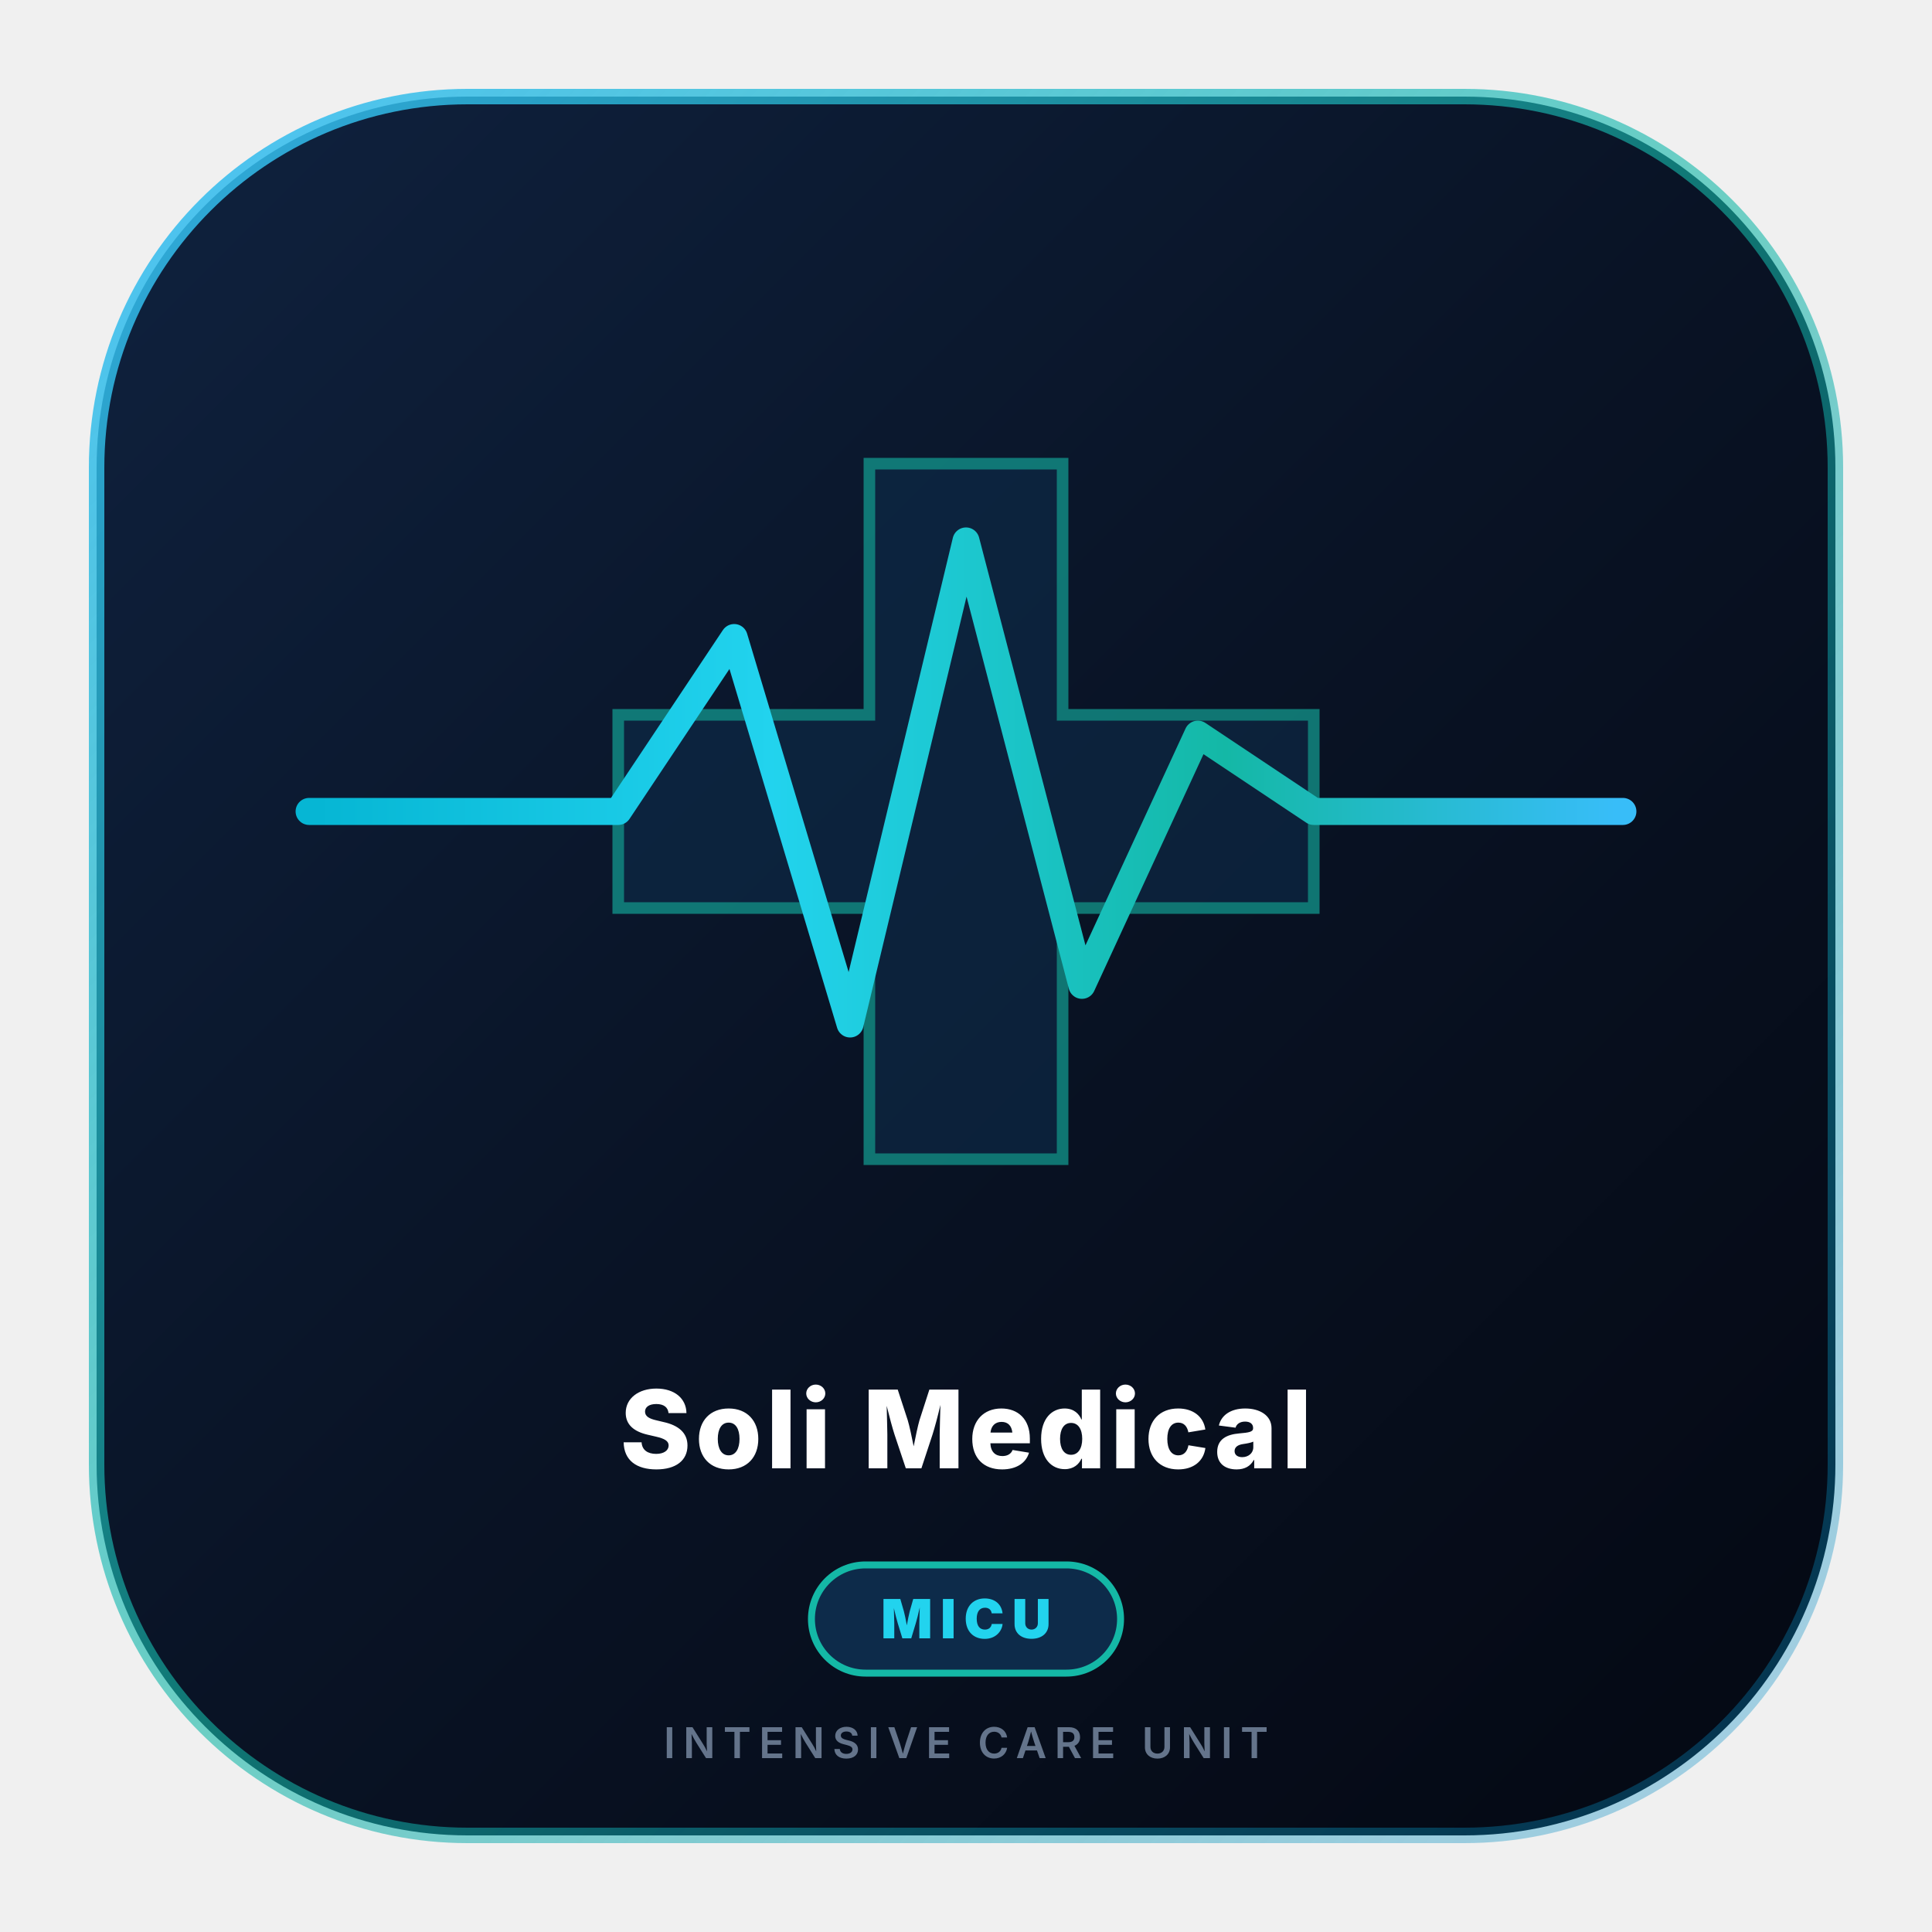
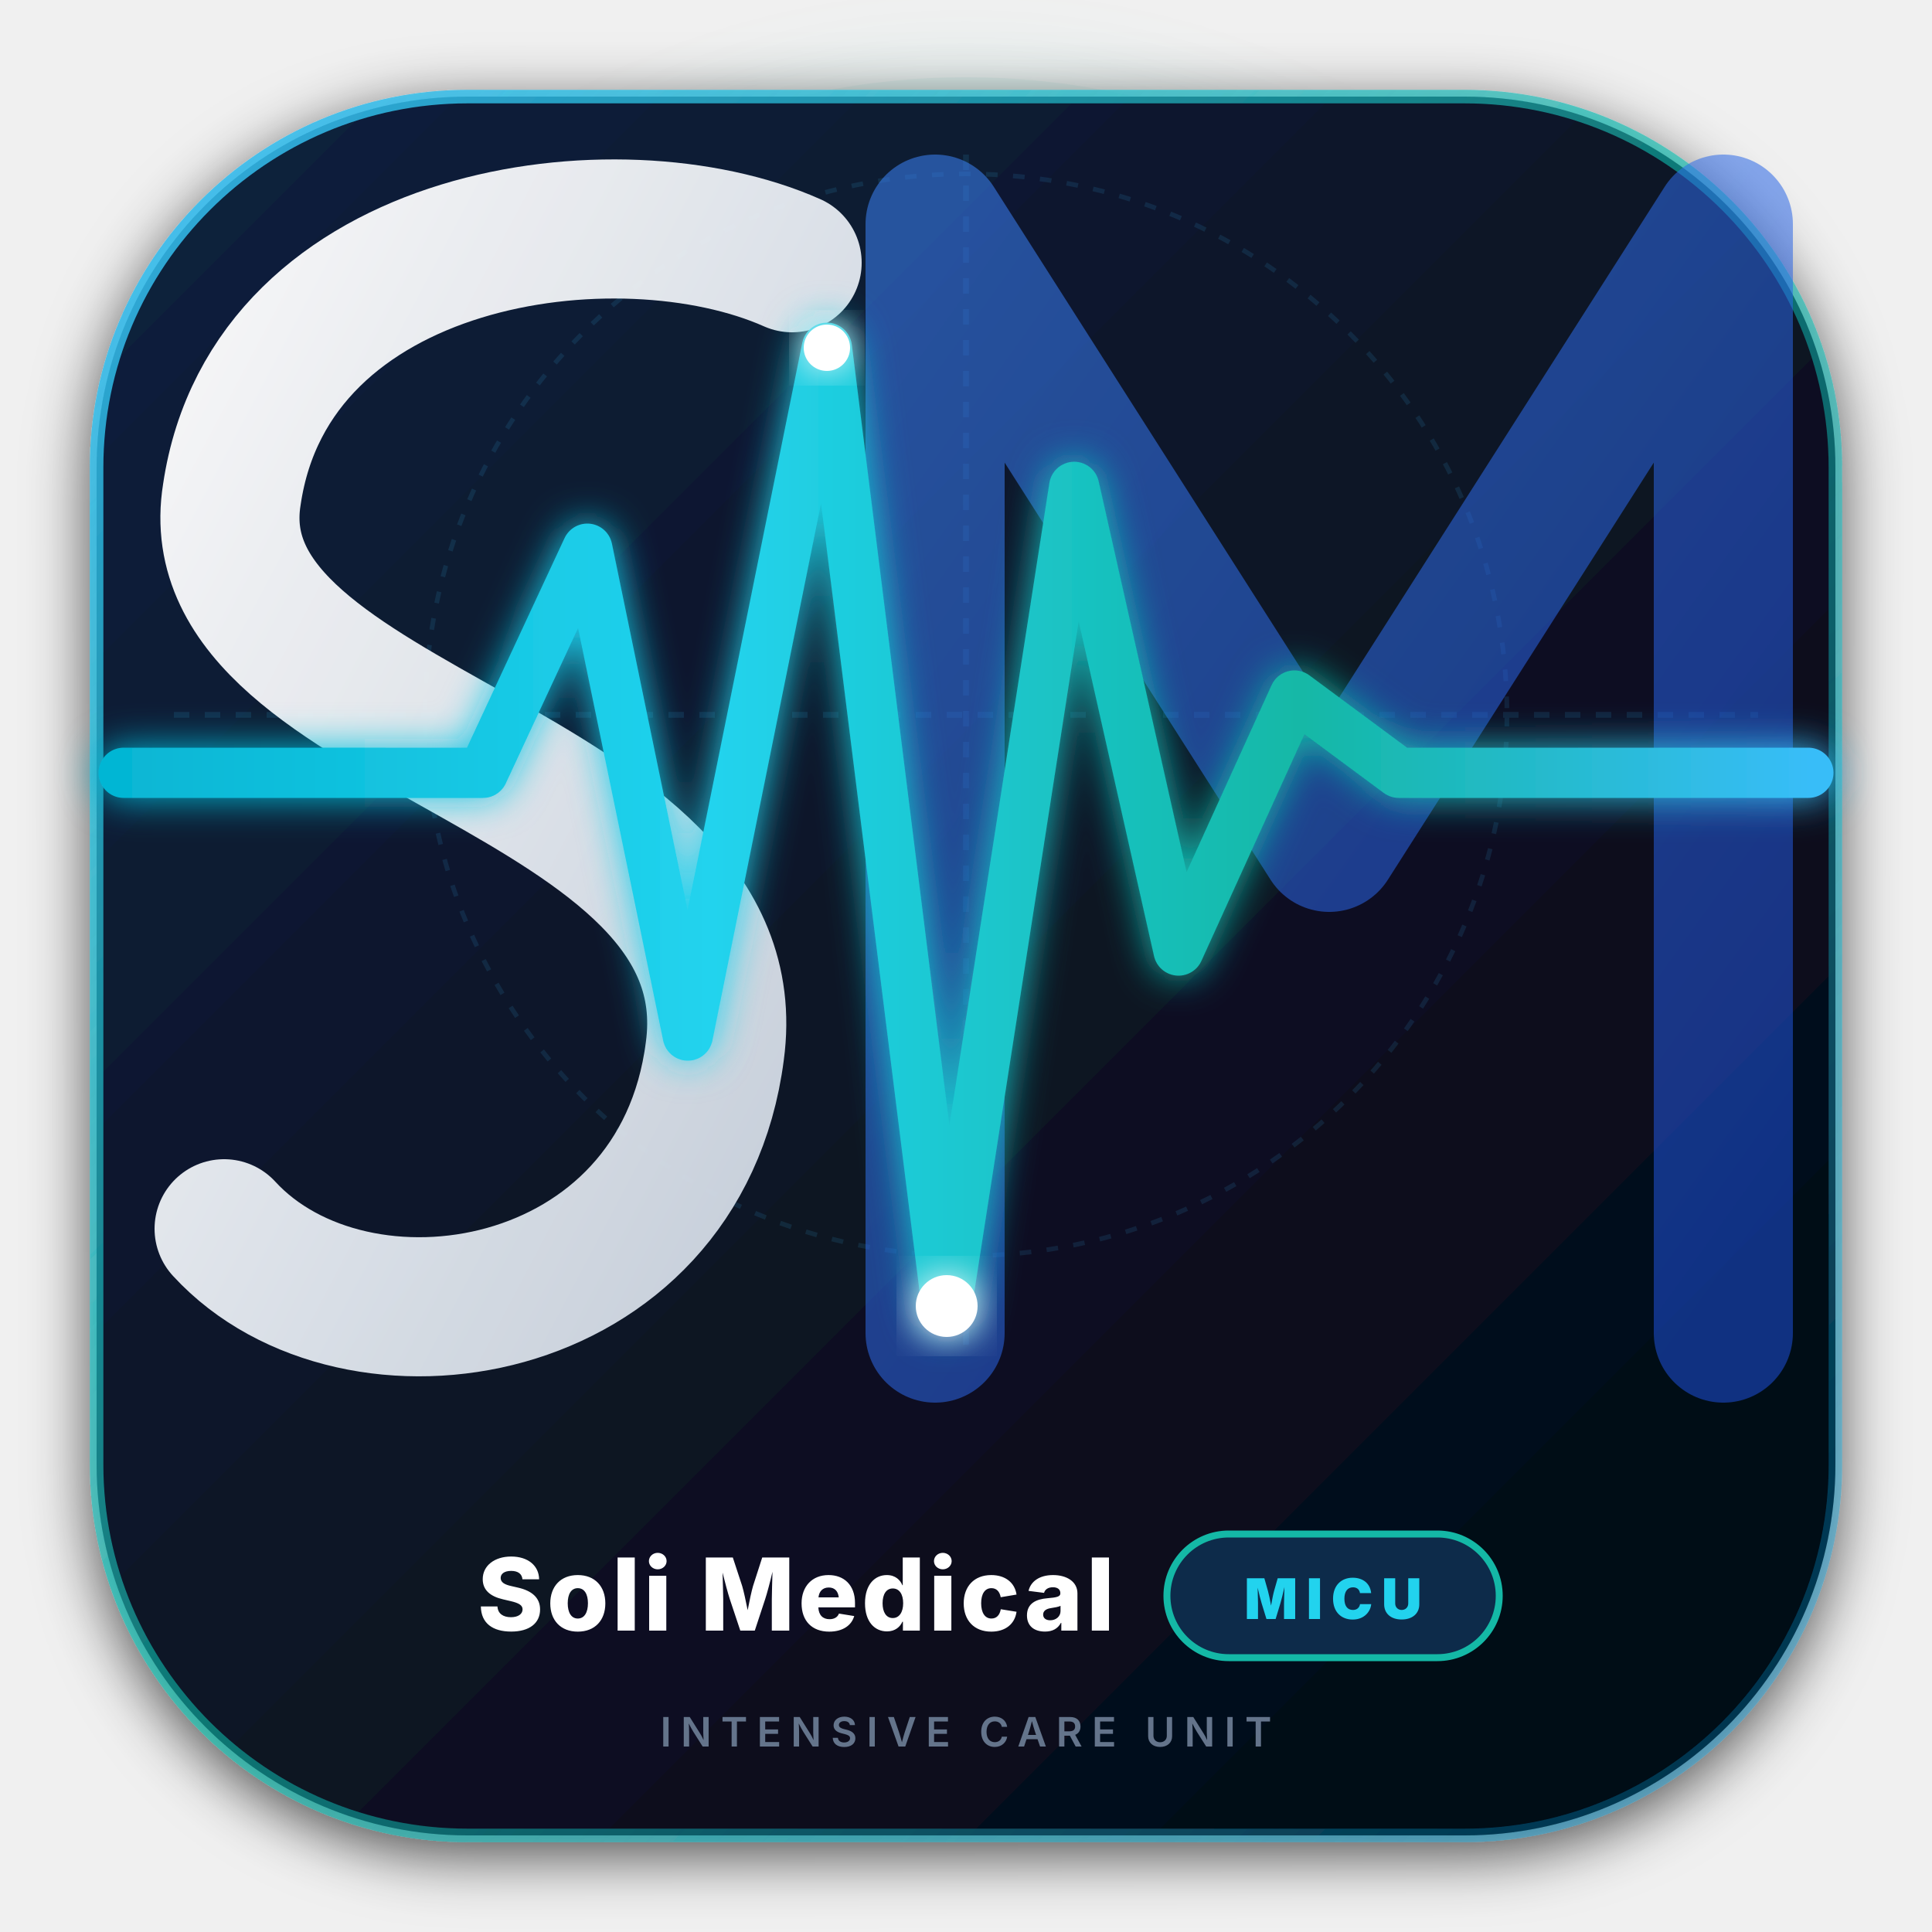
<svg xmlns="http://www.w3.org/2000/svg" viewBox="0 0 500 500" width="500" height="500">
  <defs>
    <linearGradient id="bgGrad" x1="0%" y1="0%" x2="100%" y2="100%">
      <stop offset="0%" stop-color="#0f223f" />
      <stop offset="50%" stop-color="#091325" />
      <stop offset="100%" stop-color="#040812" />
    </linearGradient>
    <linearGradient id="glowBorder" x1="0%" y1="0%" x2="100%" y2="100%">
      <stop offset="0%" stop-color="#38bdf8" stop-opacity="0.9" />
      <stop offset="50%" stop-color="#14b8a6" stop-opacity="0.6" />
      <stop offset="100%" stop-color="#0284c7" stop-opacity="0.3" />
    </linearGradient>
    <linearGradient id="pulseTeal" x1="0%" y1="0%" x2="100%" y2="0%">
      <stop offset="0%" stop-color="#06b6d4" />
      <stop offset="35%" stop-color="#22d3ee" />
      <stop offset="70%" stop-color="#14b8a6" />
      <stop offset="100%" stop-color="#38bdf8" />
    </linearGradient>
    <linearGradient id="sGrad" x1="0%" y1="0%" x2="100%" y2="100%">
-       <stop offset="0%" stop-color="#38bdf8" />
-       <stop offset="100%" stop-color="#0d9488" />
+       <stop offset="0%" stop-color="#ffffff" />
+       <stop offset="100%" stop-color="#cbd5e1" />
    </linearGradient>
+     <linearGradient id="mGrad" x1="0%" y1="0%" x2="100%" y2="100%">
+       <stop offset="0%" stop-color="#3b82f6" />
+       <stop offset="100%" stop-color="#1d4ed8" />
+     </linearGradient>
+     <linearGradient id="lineGrad" x1="0%" y1="0%" x2="100%" y2="0%">
+       <stop offset="0%" stop-color="#38bdf8" stop-opacity="0" />
+       <stop offset="50%" stop-color="#38bdf8" stop-opacity="0.4" />
+       <stop offset="100%" stop-color="#38bdf8" stop-opacity="0" />
+     </linearGradient>
+     <filter id="neonPulse" x="-30%" y="-30%" width="160%" height="160%">
+       <feGaussianBlur stdDeviation="5" result="blur" />
+       <feMerge>
+         <feMergeNode in="blur" />
+         <feMergeNode in="SourceGraphic" />
+       </feMerge>
+     </filter>
+     <filter id="softGlow" x="-20%" y="-20%" width="140%" height="140%">
+       <feGaussianBlur stdDeviation="12" result="blur" />
+       <feComposite in="SourceGraphic" in2="blur" operator="over" />
+     </filter>
+     <filter id="badgeShadow" x="-20%" y="-20%" width="140%" height="140%">
+       <feDropShadow dx="0" dy="16" stdDeviation="22" flood-color="#00e5ff" flood-opacity="0.22" />
+       <feDropShadow dx="0" dy="4" stdDeviation="8" flood-color="#000000" flood-opacity="0.7" />
+     </filter>
  </defs>
-   <rect x="25" y="25" width="450" height="450" rx="96" fill="url(#bgGrad)" stroke="url(#glowBorder)" stroke-width="4" />
-   <g transform="translate(250, 210)">
-     <path d="M-25,-90 h50 v65 h65 v50 h-65 v65 h-50 v-65 h-65 v-50 h65 z" fill="#0d2b4a" stroke="#14b8a6" stroke-width="3" opacity="0.6" />
-     <path d="M-170,0 L-90,0 L-60,-45 L-30,55 L0,-70 L30,45 L60,-20 L90,0 L170,0" fill="none" stroke="url(#pulseTeal)" stroke-width="7" stroke-linecap="round" stroke-linejoin="round" />
+   <circle cx="250" cy="210" r="190" fill="#14b8a6" opacity="0.1" filter="url(#softGlow)" />
+   <g filter="url(#badgeShadow)">
+     <rect x="25" y="25" width="450" height="450" rx="96" fill="url(#bgGrad)" stroke="url(#glowBorder)" stroke-width="3.5" />
  </g>
-   <text x="250" y="380" text-anchor="middle" font-family="'Inter', -apple-system, sans-serif" font-size="28" font-weight="800" fill="#ffffff" letter-spacing="1">Soli Medical</text>
-   <rect x="210" y="405" width="80" height="28" rx="14" fill="#0d2b4a" stroke="#14b8a6" stroke-width="1.8" />
-   <text x="250" y="424" text-anchor="middle" font-family="'Inter', -apple-system, sans-serif" font-size="14" font-weight="900" fill="#22d3ee" letter-spacing="2">MICU</text>
-   <text x="250" y="455" text-anchor="middle" font-family="'Inter', -apple-system, sans-serif" font-size="11" font-weight="600" fill="#64748b" letter-spacing="2">INTENSIVE CARE UNIT</text>
+   <g opacity="0.12">
+     <line x1="250" y1="40" x2="250" y2="350" stroke="#38bdf8" stroke-width="1.5" stroke-dasharray="4 4" />
+     <line x1="45" y1="185" x2="455" y2="185" stroke="#38bdf8" stroke-width="1.5" stroke-dasharray="4 4" />
+     <circle cx="250" cy="185" r="140" fill="none" stroke="#38bdf8" stroke-width="1.2" stroke-dasharray="3 4" />
+   </g>
+   <g id="sm-monogram">
+     <path d="M 205 68 C 160 48, 70 60, 60 128 C 50 190, 195 198, 185 272 C 176 342, 92 355, 58 318" fill="none" stroke="url(#sGrad)" stroke-width="36" stroke-linecap="round" stroke-linejoin="round" opacity="0.96" />
+     <path d="M 242 345 V 58 L 344 218 L 446 58 V 345" fill="none" stroke="url(#mGrad)" stroke-width="36" stroke-linecap="round" stroke-linejoin="round" opacity="0.55" />
+     <path d="M 32 200 H 125 L 152 142 L 178 268 L 214 90 L 245 338 L 278 126 L 305 246 L 335 180 L 362 200 H 468" fill="none" stroke="url(#pulseTeal)" stroke-width="13" stroke-linecap="round" stroke-linejoin="round" filter="url(#neonPulse)" />
+     <circle cx="245" cy="338" r="8" fill="#ffffff" filter="url(#neonPulse)" />
+     <circle cx="214" cy="90" r="6" fill="#ffffff" filter="url(#neonPulse)" />
+   </g>
+   <line x1="60" y1="375" x2="440" y2="375" stroke="url(#lineGrad)" stroke-width="1.8" />
+   <g text-anchor="middle">
+     <g transform="translate(250, 416)">
+       <text x="-44" y="6" text-anchor="middle" font-family="'Inter', -apple-system, BlinkMacSystemFont, 'Segoe UI', Roboto, sans-serif" font-size="26" font-weight="800" letter-spacing="0.8" fill="#ffffff">Soli Medical</text>
+       <rect x="52" y="-19" width="86" height="32" rx="16" fill="#0d2b4a" stroke="#14b8a6" stroke-width="1.8" />
+       <text x="95" y="3" text-anchor="middle" font-family="'Inter', -apple-system, BlinkMacSystemFont, 'Segoe UI', Roboto, sans-serif" font-size="14.5" font-weight="900" letter-spacing="2.2" fill="#22d3ee">MICU</text>
+     </g>
+     <text x="250" y="452" font-family="'Inter', -apple-system, BlinkMacSystemFont, 'Segoe UI', Roboto, sans-serif" font-size="10.5" font-weight="600" letter-spacing="2.4" fill="#64748b">INTENSIVE CARE UNIT</text>
+   </g>
</svg>
